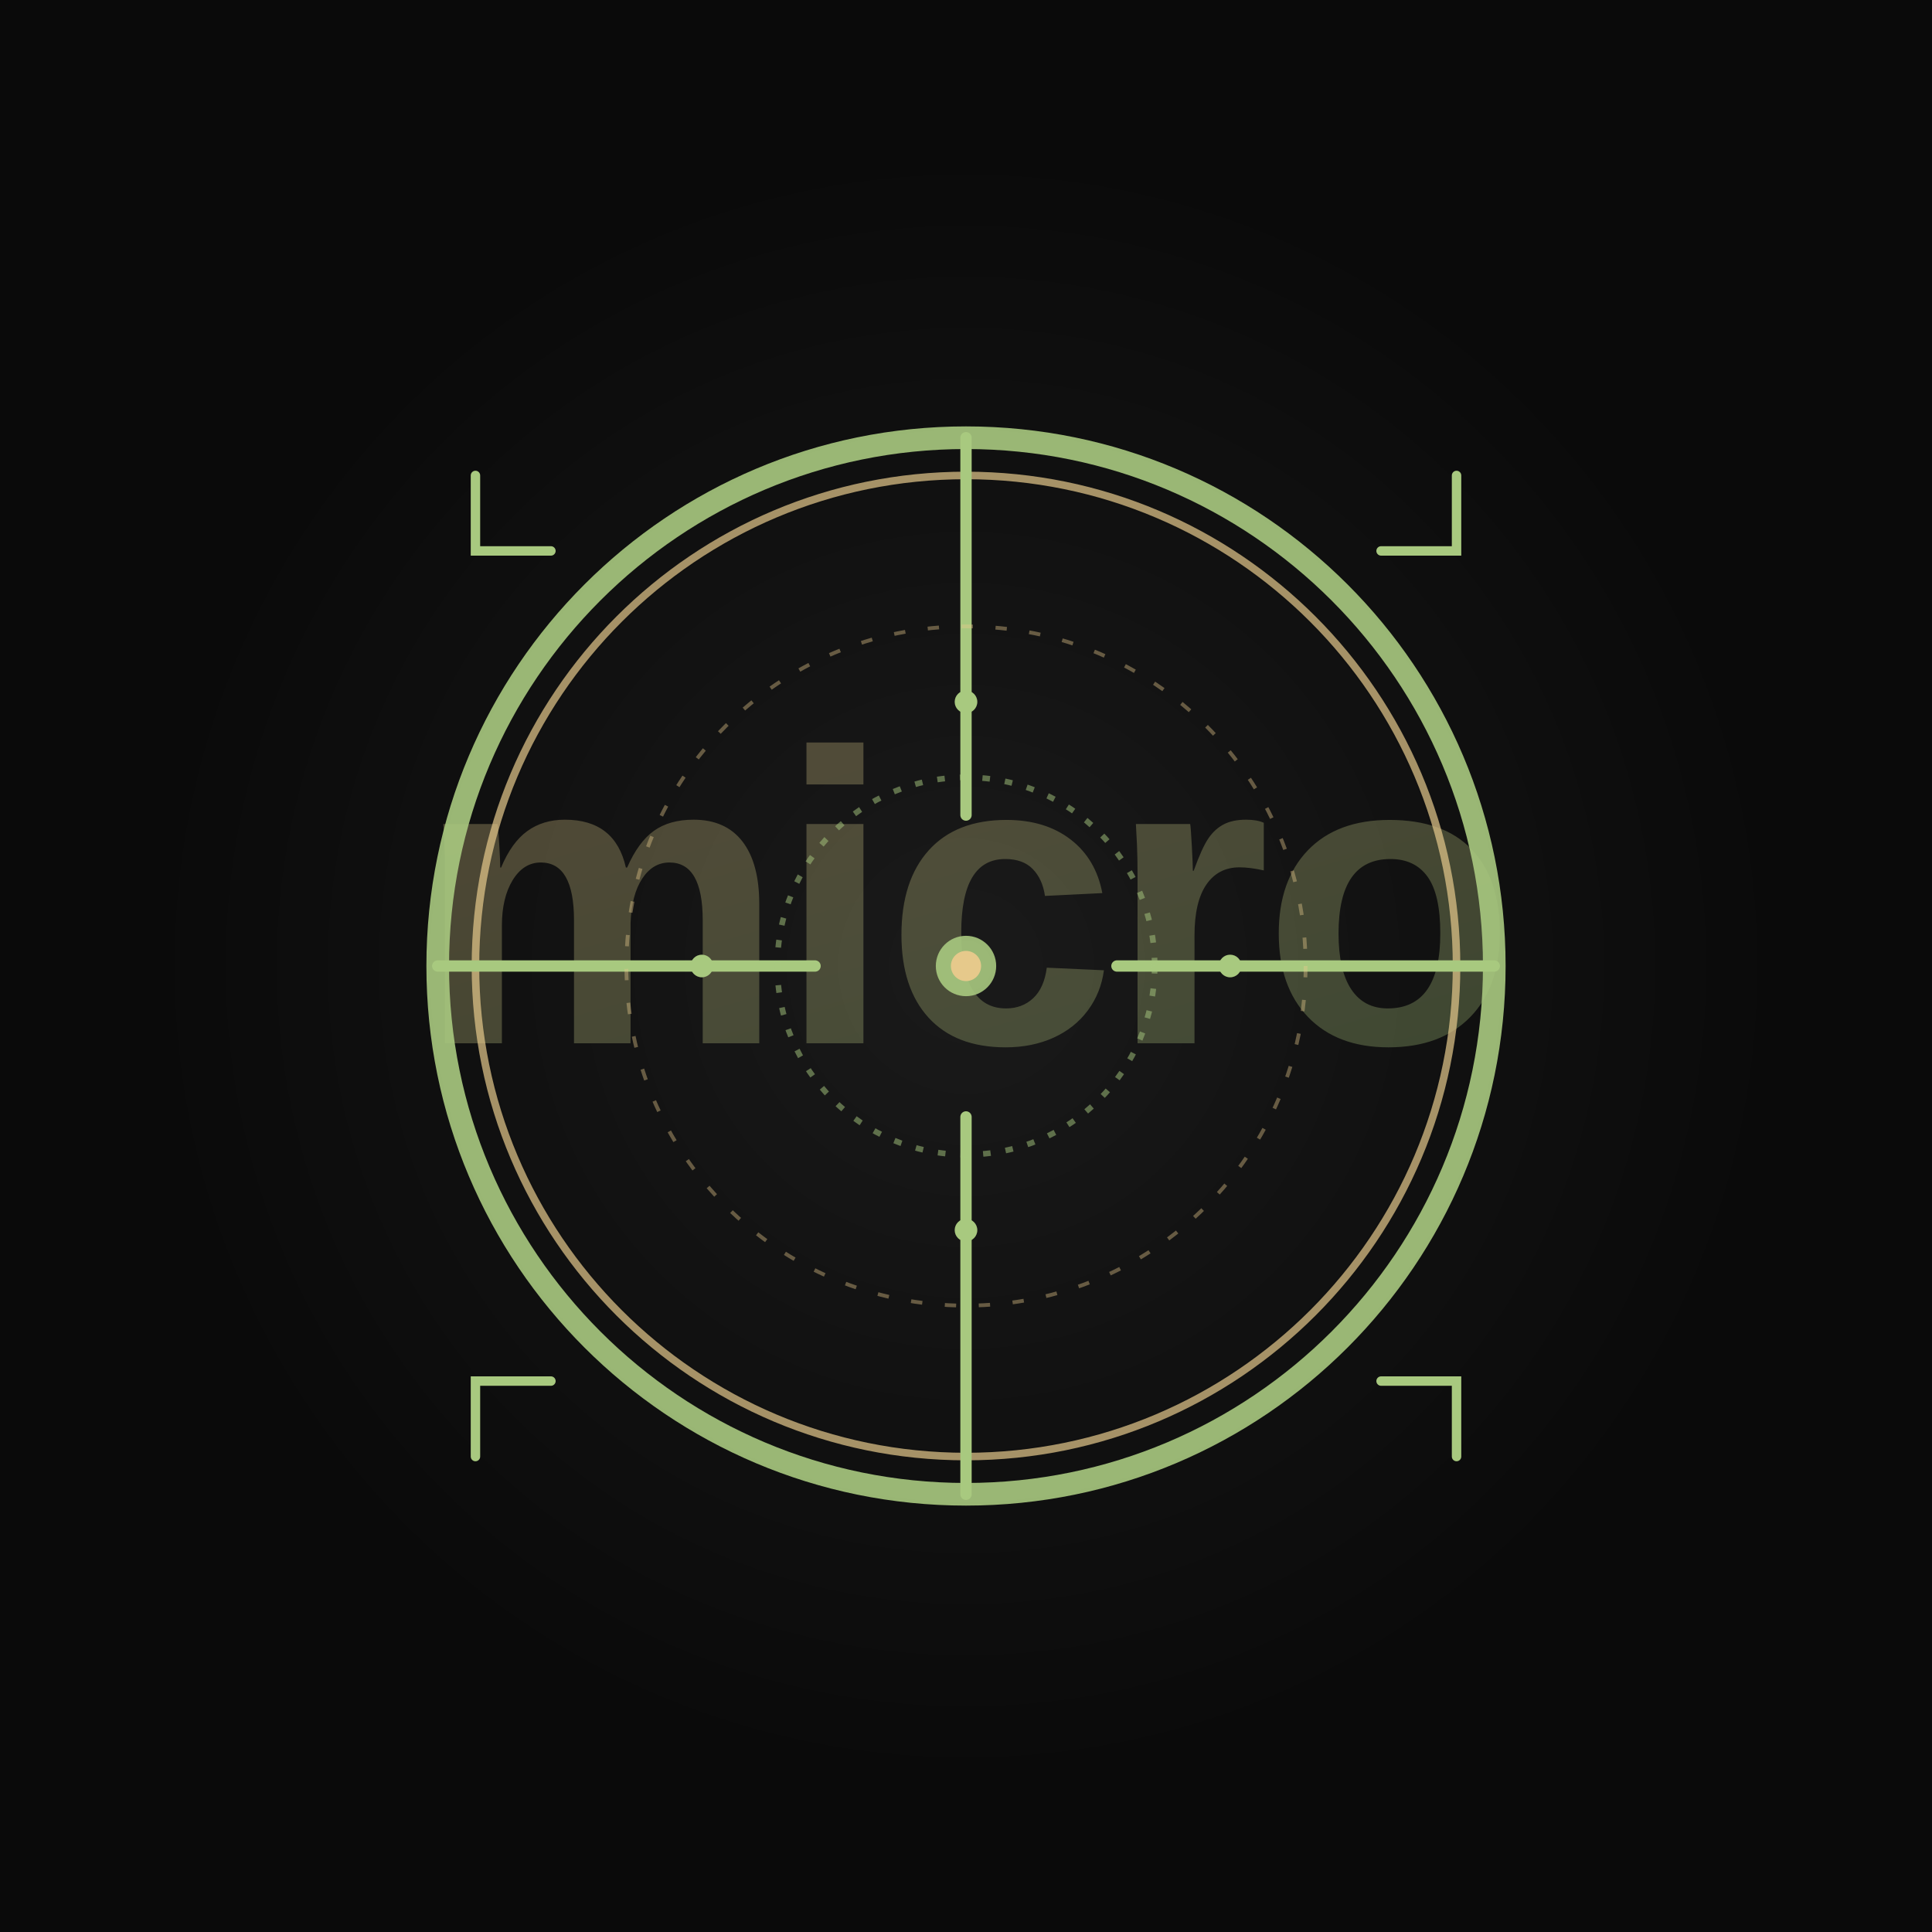
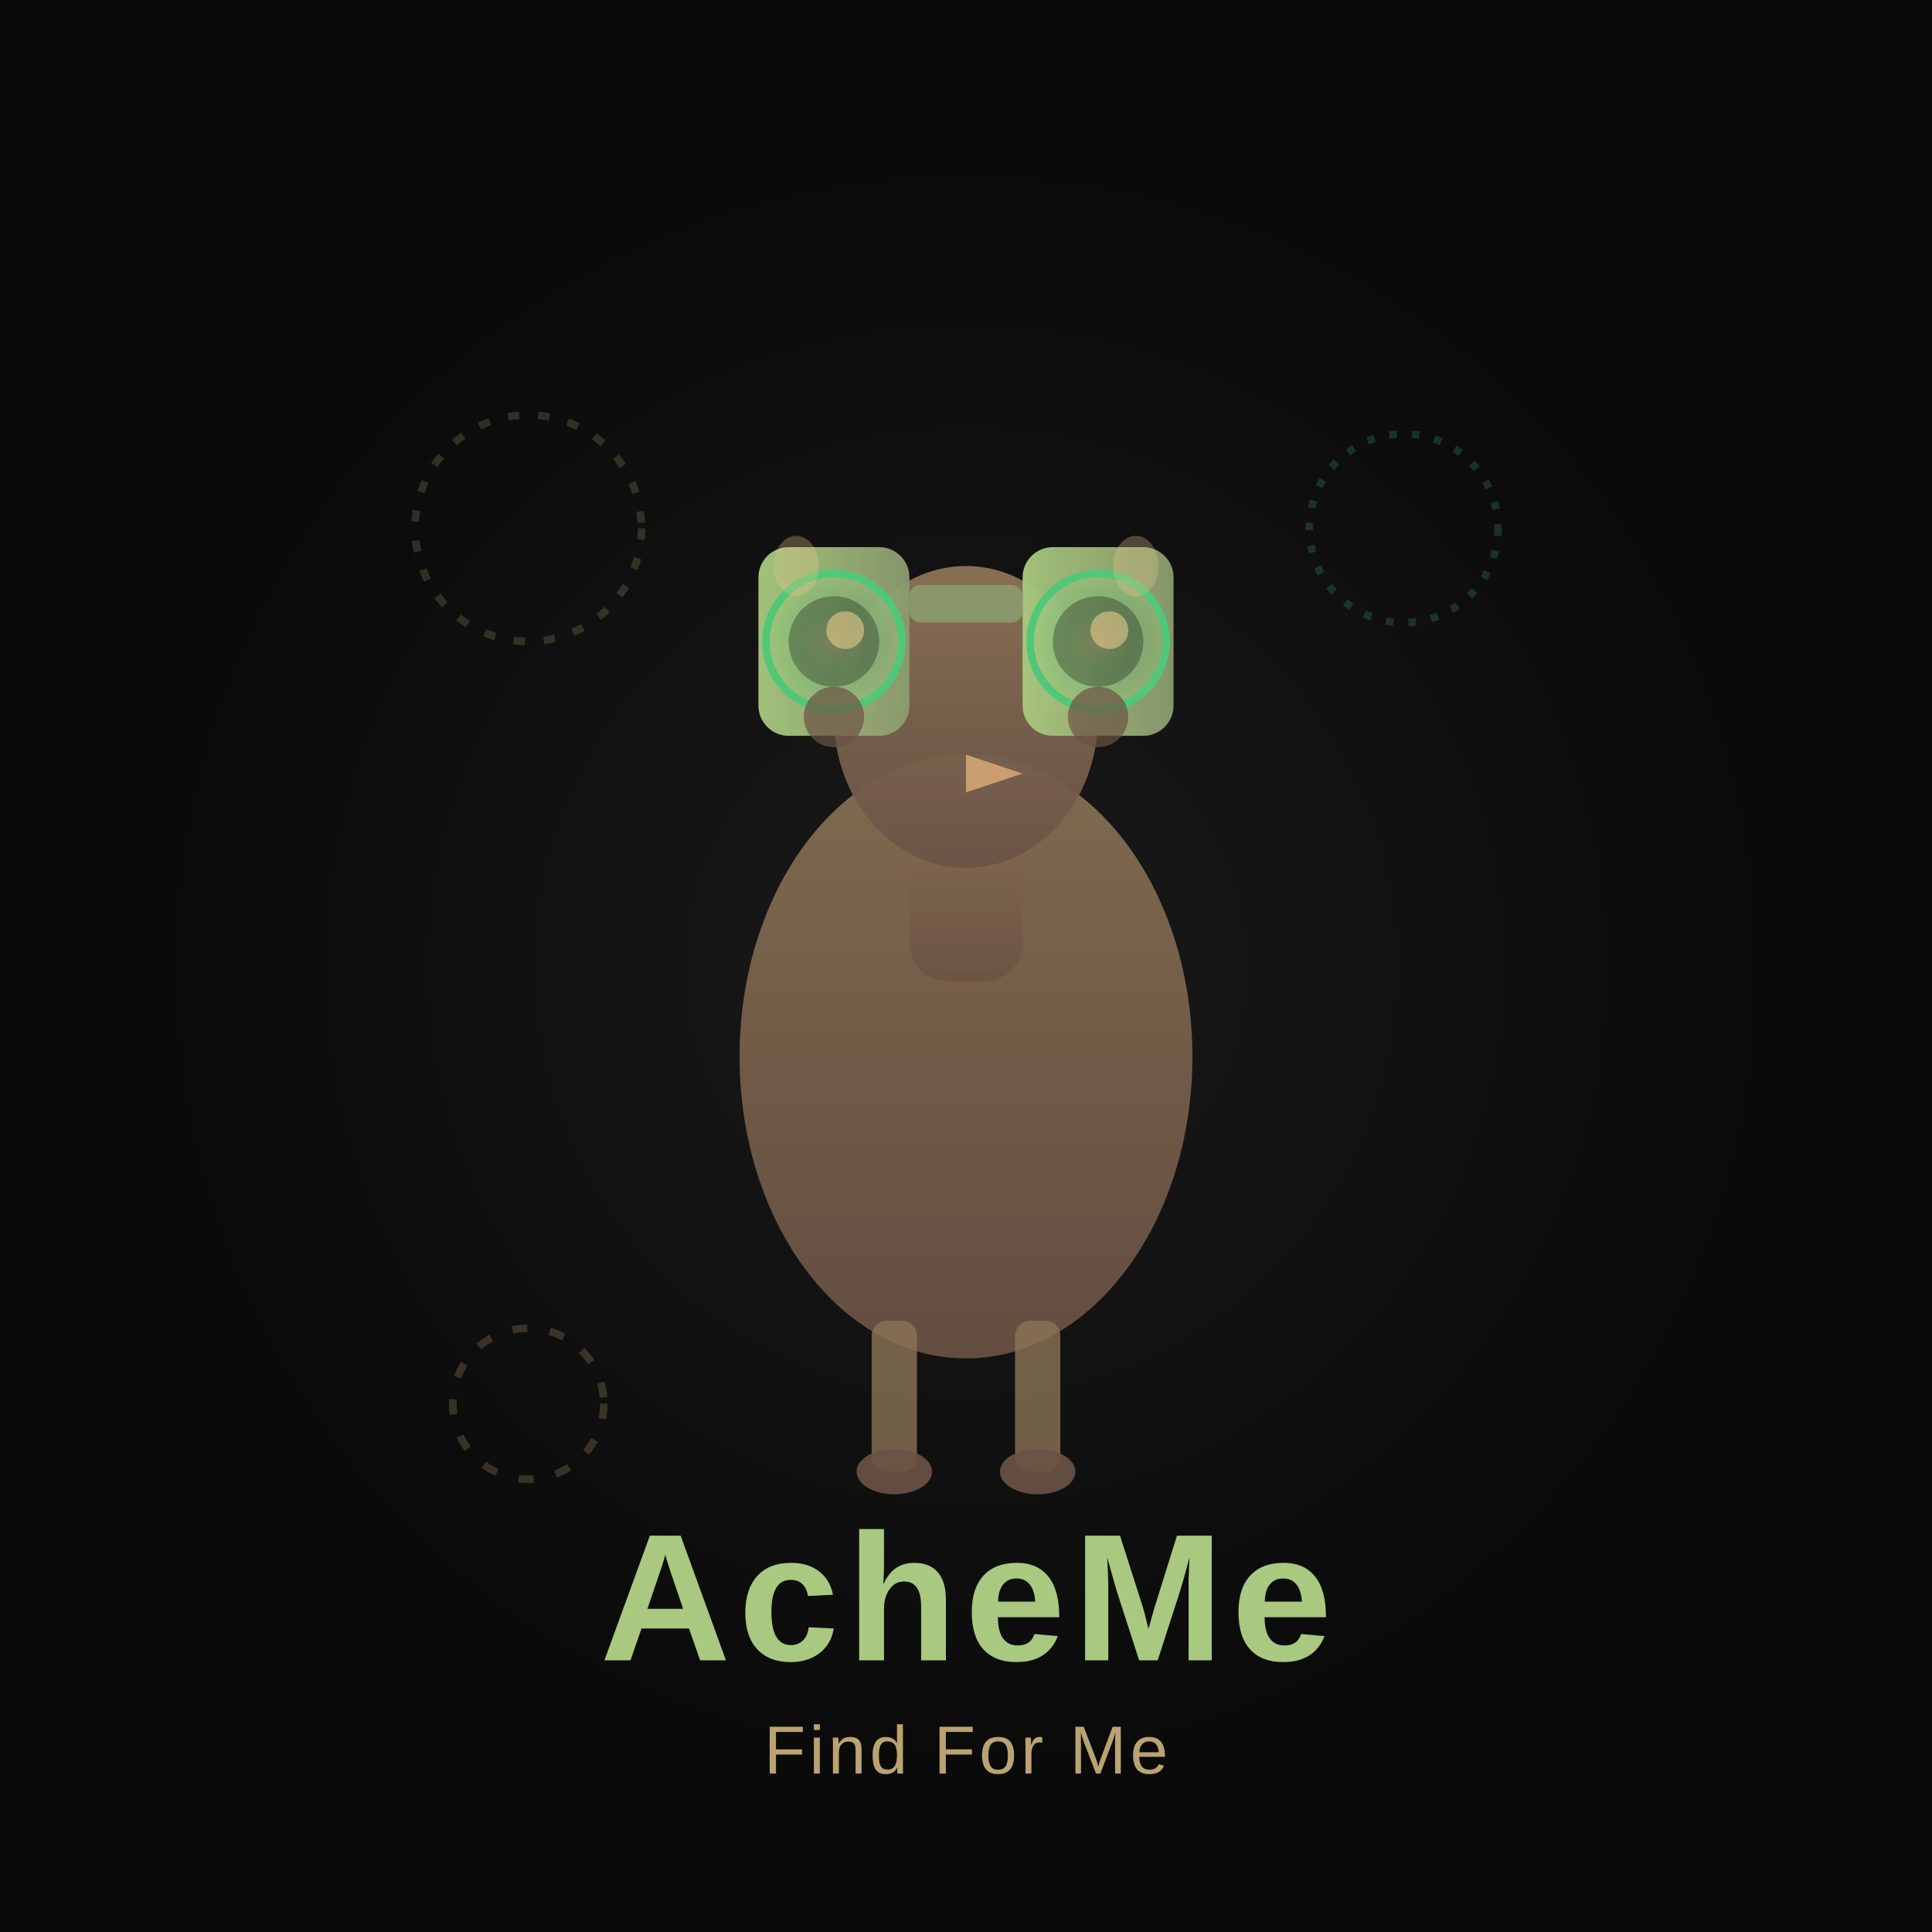
<svg xmlns="http://www.w3.org/2000/svg" width="512" height="512">
  <rect width="512" height="512" fill="#0a0a0a" />
  <defs>
    <radialGradient id="bgGrad" cx="50%" cy="50%" r="50%">
      <stop offset="0%" style="stop-color:#1a1a1a;stop-opacity:1" />
      <stop offset="100%" style="stop-color:#0a0a0a;stop-opacity:1" />
    </radialGradient>
-     <linearGradient id="textGrad" x1="0%" y1="0%" x2="100%" y2="100%">
+     <linearGradient id="emeBody" x1="0%" y1="0%" x2="0%" y2="100%">
+       <stop offset="0%" style="stop-color:#8B7355;stop-opacity:1" />
+       <stop offset="100%" style="stop-color:#6B5345;stop-opacity:1" />
+     </linearGradient>
+     <linearGradient id="binoculars" x1="0%" y1="0%" x2="100%" y2="0%">
+       <stop offset="0%" style="stop-color:#A8C97F;stop-opacity:1" />
+       <stop offset="100%" style="stop-color:#8B9B6E;stop-opacity:1" />
+     </linearGradient>
+     <radialGradient id="lens" cx="50%" cy="50%" r="50%">
      <stop offset="0%" style="stop-color:#E6C98B;stop-opacity:0.3" />
-       <stop offset="100%" style="stop-color:#A8C97F;stop-opacity:0.3" />
-     </linearGradient>
+       <stop offset="50%" style="stop-color:#50C878;stop-opacity:0.2" />
+       <stop offset="100%" style="stop-color:#A8C97F;stop-opacity:0.4" />
+     </radialGradient>
  </defs>
  <circle cx="256" cy="256" r="220" fill="url(#bgGrad)" />
-   <text x="50%" y="54%" text-anchor="middle" fill="url(#textGrad)" font-family="Arial, sans-serif" font-size="110" font-weight="900" letter-spacing="-2">micro</text>
-   <g transform="translate(256, 256)">
-     <circle cx="0" cy="0" r="140" fill="none" stroke="#A8C97F" stroke-width="6" opacity="0.9" />
-     <circle cx="0" cy="0" r="130" fill="none" stroke="#E6C98B" stroke-width="2" opacity="0.7" />
-     <line x1="-140" y1="0" x2="-40" y2="0" stroke="#A8C97F" stroke-width="3" stroke-linecap="round" />
-     <line x1="40" y1="0" x2="140" y2="0" stroke="#A8C97F" stroke-width="3" stroke-linecap="round" />
-     <line x1="0" y1="-140" x2="0" y2="-40" stroke="#A8C97F" stroke-width="3" stroke-linecap="round" />
-     <line x1="0" y1="40" x2="0" y2="140" stroke="#A8C97F" stroke-width="3" stroke-linecap="round" />
-     <circle cx="0" cy="0" r="8" fill="#A8C97F" opacity="0.9" />
-     <circle cx="0" cy="0" r="4" fill="#E6C98B" />
-     <circle cx="0" cy="0" r="50" fill="none" stroke="#A8C97F" stroke-width="1.5" opacity="0.5" stroke-dasharray="2,4" />
-     <circle cx="0" cy="0" r="90" fill="none" stroke="#E6C98B" stroke-width="1" opacity="0.4" stroke-dasharray="3,6" />
-     <circle cx="-70" cy="0" r="3" fill="#A8C97F" />
-     <circle cx="70" cy="0" r="3" fill="#A8C97F" />
-     <circle cx="0" cy="-70" r="3" fill="#A8C97F" />
-     <circle cx="0" cy="70" r="3" fill="#A8C97F" />
-     <path d="M 110,-110 L 130,-110 L 130,-130" stroke="#A8C97F" stroke-width="2.5" fill="none" stroke-linecap="round" />
-     <path d="M -110,-110 L -130,-110 L -130,-130" stroke="#A8C97F" stroke-width="2.5" fill="none" stroke-linecap="round" />
-     <path d="M 110,110 L 130,110 L 130,130" stroke="#A8C97F" stroke-width="2.5" fill="none" stroke-linecap="round" />
-     <path d="M -110,110 L -130,110 L -130,130" stroke="#A8C97F" stroke-width="2.5" fill="none" stroke-linecap="round" />
+   <g transform="translate(256, 280)">
+     <ellipse cx="0" cy="0" rx="60" ry="80" fill="url(#emeBody)" opacity="0.9" />
+     <rect x="-15" y="-80" width="30" height="60" rx="10" fill="url(#emeBody)" opacity="0.9" />
+     <ellipse cx="0" cy="-90" rx="35" ry="40" fill="url(#emeBody)" opacity="0.95" />
+     <path d="M 0,-80 L 15,-75 L 0,-70 Z" fill="#D4A574" opacity="0.9" />
+     <rect x="-25" y="70" width="12" height="40" rx="4" fill="#8B7355" opacity="0.8" />
+     <rect x="13" y="70" width="12" height="40" rx="4" fill="#8B7355" opacity="0.8" />
+     <ellipse cx="-19" cy="110" rx="10" ry="6" fill="#6B5345" opacity="0.9" />
+     <ellipse cx="19" cy="110" rx="10" ry="6" fill="#6B5345" opacity="0.9" />
+   </g>
+   <g transform="translate(256, 170)">
+     <rect x="-55" y="-25" width="40" height="50" rx="8" fill="url(#binoculars)" opacity="0.95" />
+     <rect x="15" y="-25" width="40" height="50" rx="8" fill="url(#binoculars)" opacity="0.95" />
+     <rect x="-15" y="-15" width="30" height="10" rx="3" fill="#8B9B6E" opacity="0.9" />
+     <circle cx="-35" cy="0" r="18" fill="url(#lens)" stroke="#50C878" stroke-width="2" />
+     <circle cx="-35" cy="0" r="12" fill="#0a0a0a" opacity="0.3" />
+     <circle cx="-32" cy="-3" r="5" fill="#E6C98B" opacity="0.6" />
+     <circle cx="35" cy="0" r="18" fill="url(#lens)" stroke="#50C878" stroke-width="2" />
+     <circle cx="35" cy="0" r="12" fill="#0a0a0a" opacity="0.3" />
+     <circle cx="38" cy="-3" r="5" fill="#E6C98B" opacity="0.6" />
+     <circle cx="-35" cy="20" r="8" fill="#6B5345" opacity="0.7" />
+     <circle cx="35" cy="20" r="8" fill="#6B5345" opacity="0.7" />
+     <ellipse cx="-45" cy="-20" rx="6" ry="8" fill="#E6C98B" opacity="0.3" />
+     <ellipse cx="45" cy="-20" rx="6" ry="8" fill="#E6C98B" opacity="0.3" />
+   </g>
+   <text x="256" y="440" text-anchor="middle" fill="#A8C97F" font-family="Arial, sans-serif" font-size="48" font-weight="900" letter-spacing="2">AcheMe</text>
+   <text x="256" y="470" text-anchor="middle" fill="#E6C98B" font-family="Arial, sans-serif" font-size="18" font-weight="400" letter-spacing="1" opacity="0.8">Find For Me</text>
+   <g opacity="0.2">
+     <circle cx="140" cy="140" r="30" fill="none" stroke="#A8C97F" stroke-width="2" stroke-dasharray="3,5" />
+     <circle cx="372" cy="140" r="25" fill="none" stroke="#50C878" stroke-width="2" stroke-dasharray="2,4" />
+     <circle cx="140" cy="372" r="20" fill="none" stroke="#E6C98B" stroke-width="2" stroke-dasharray="4,6" />
  </g>
</svg>
